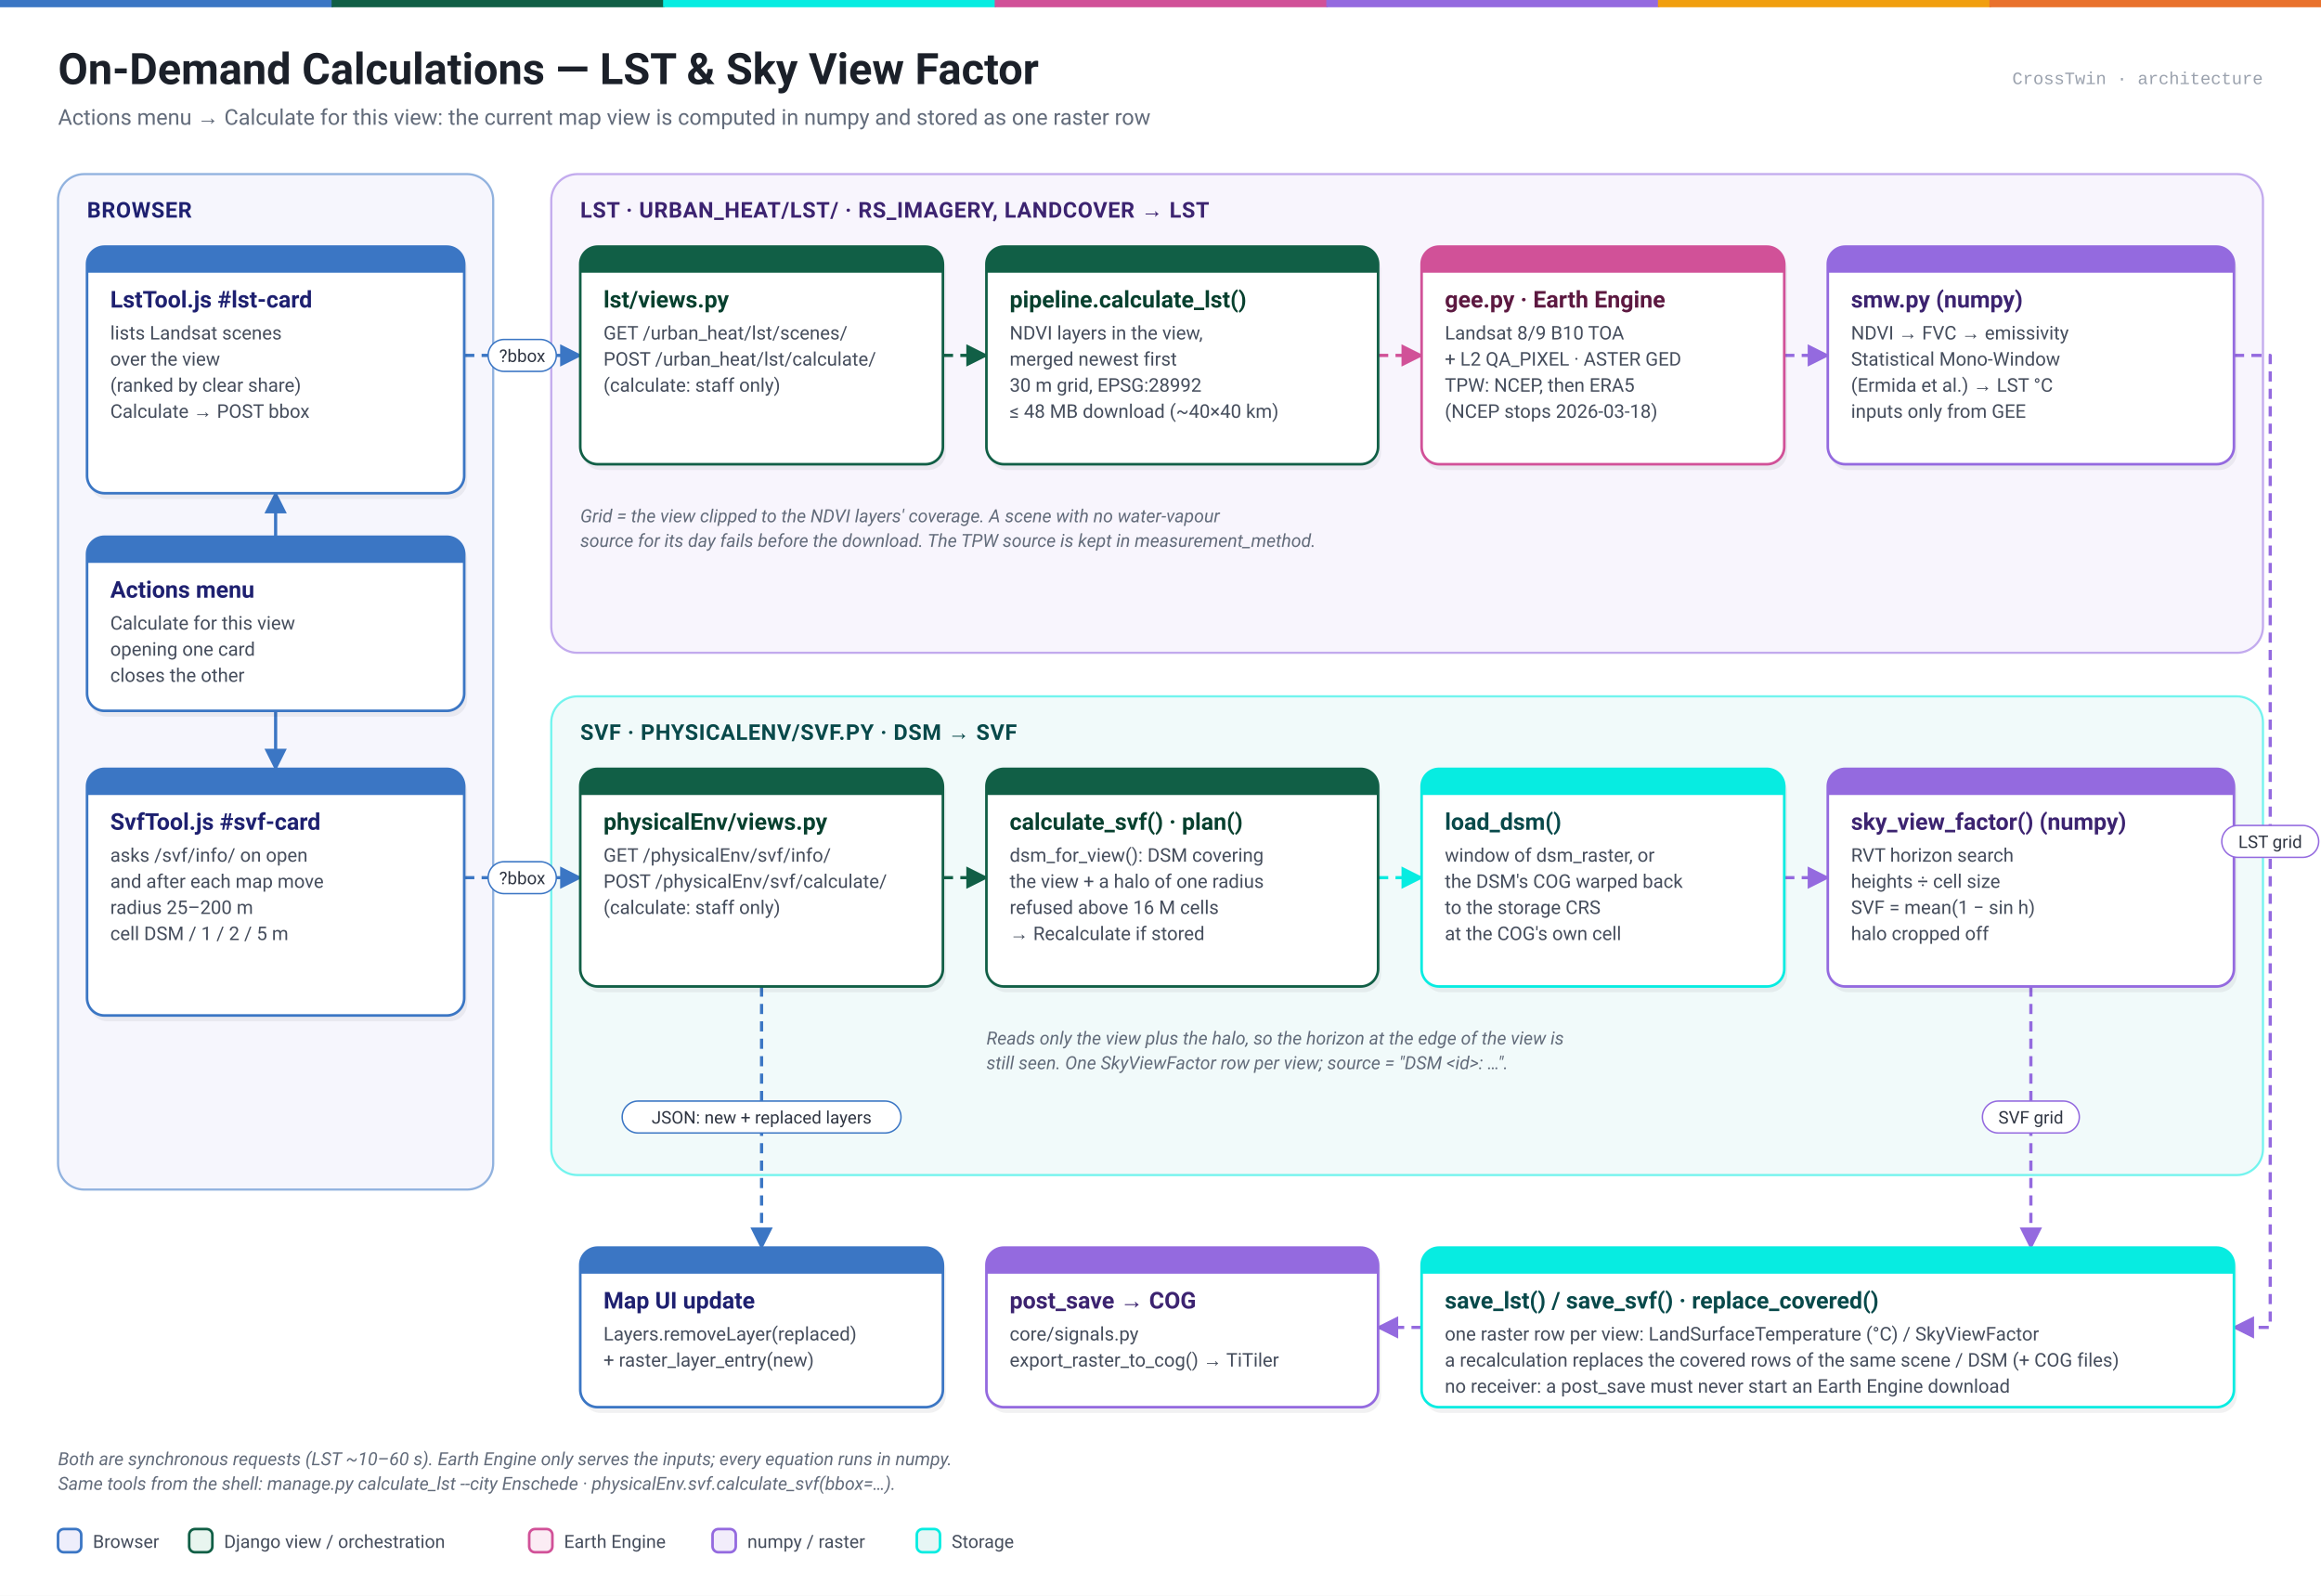
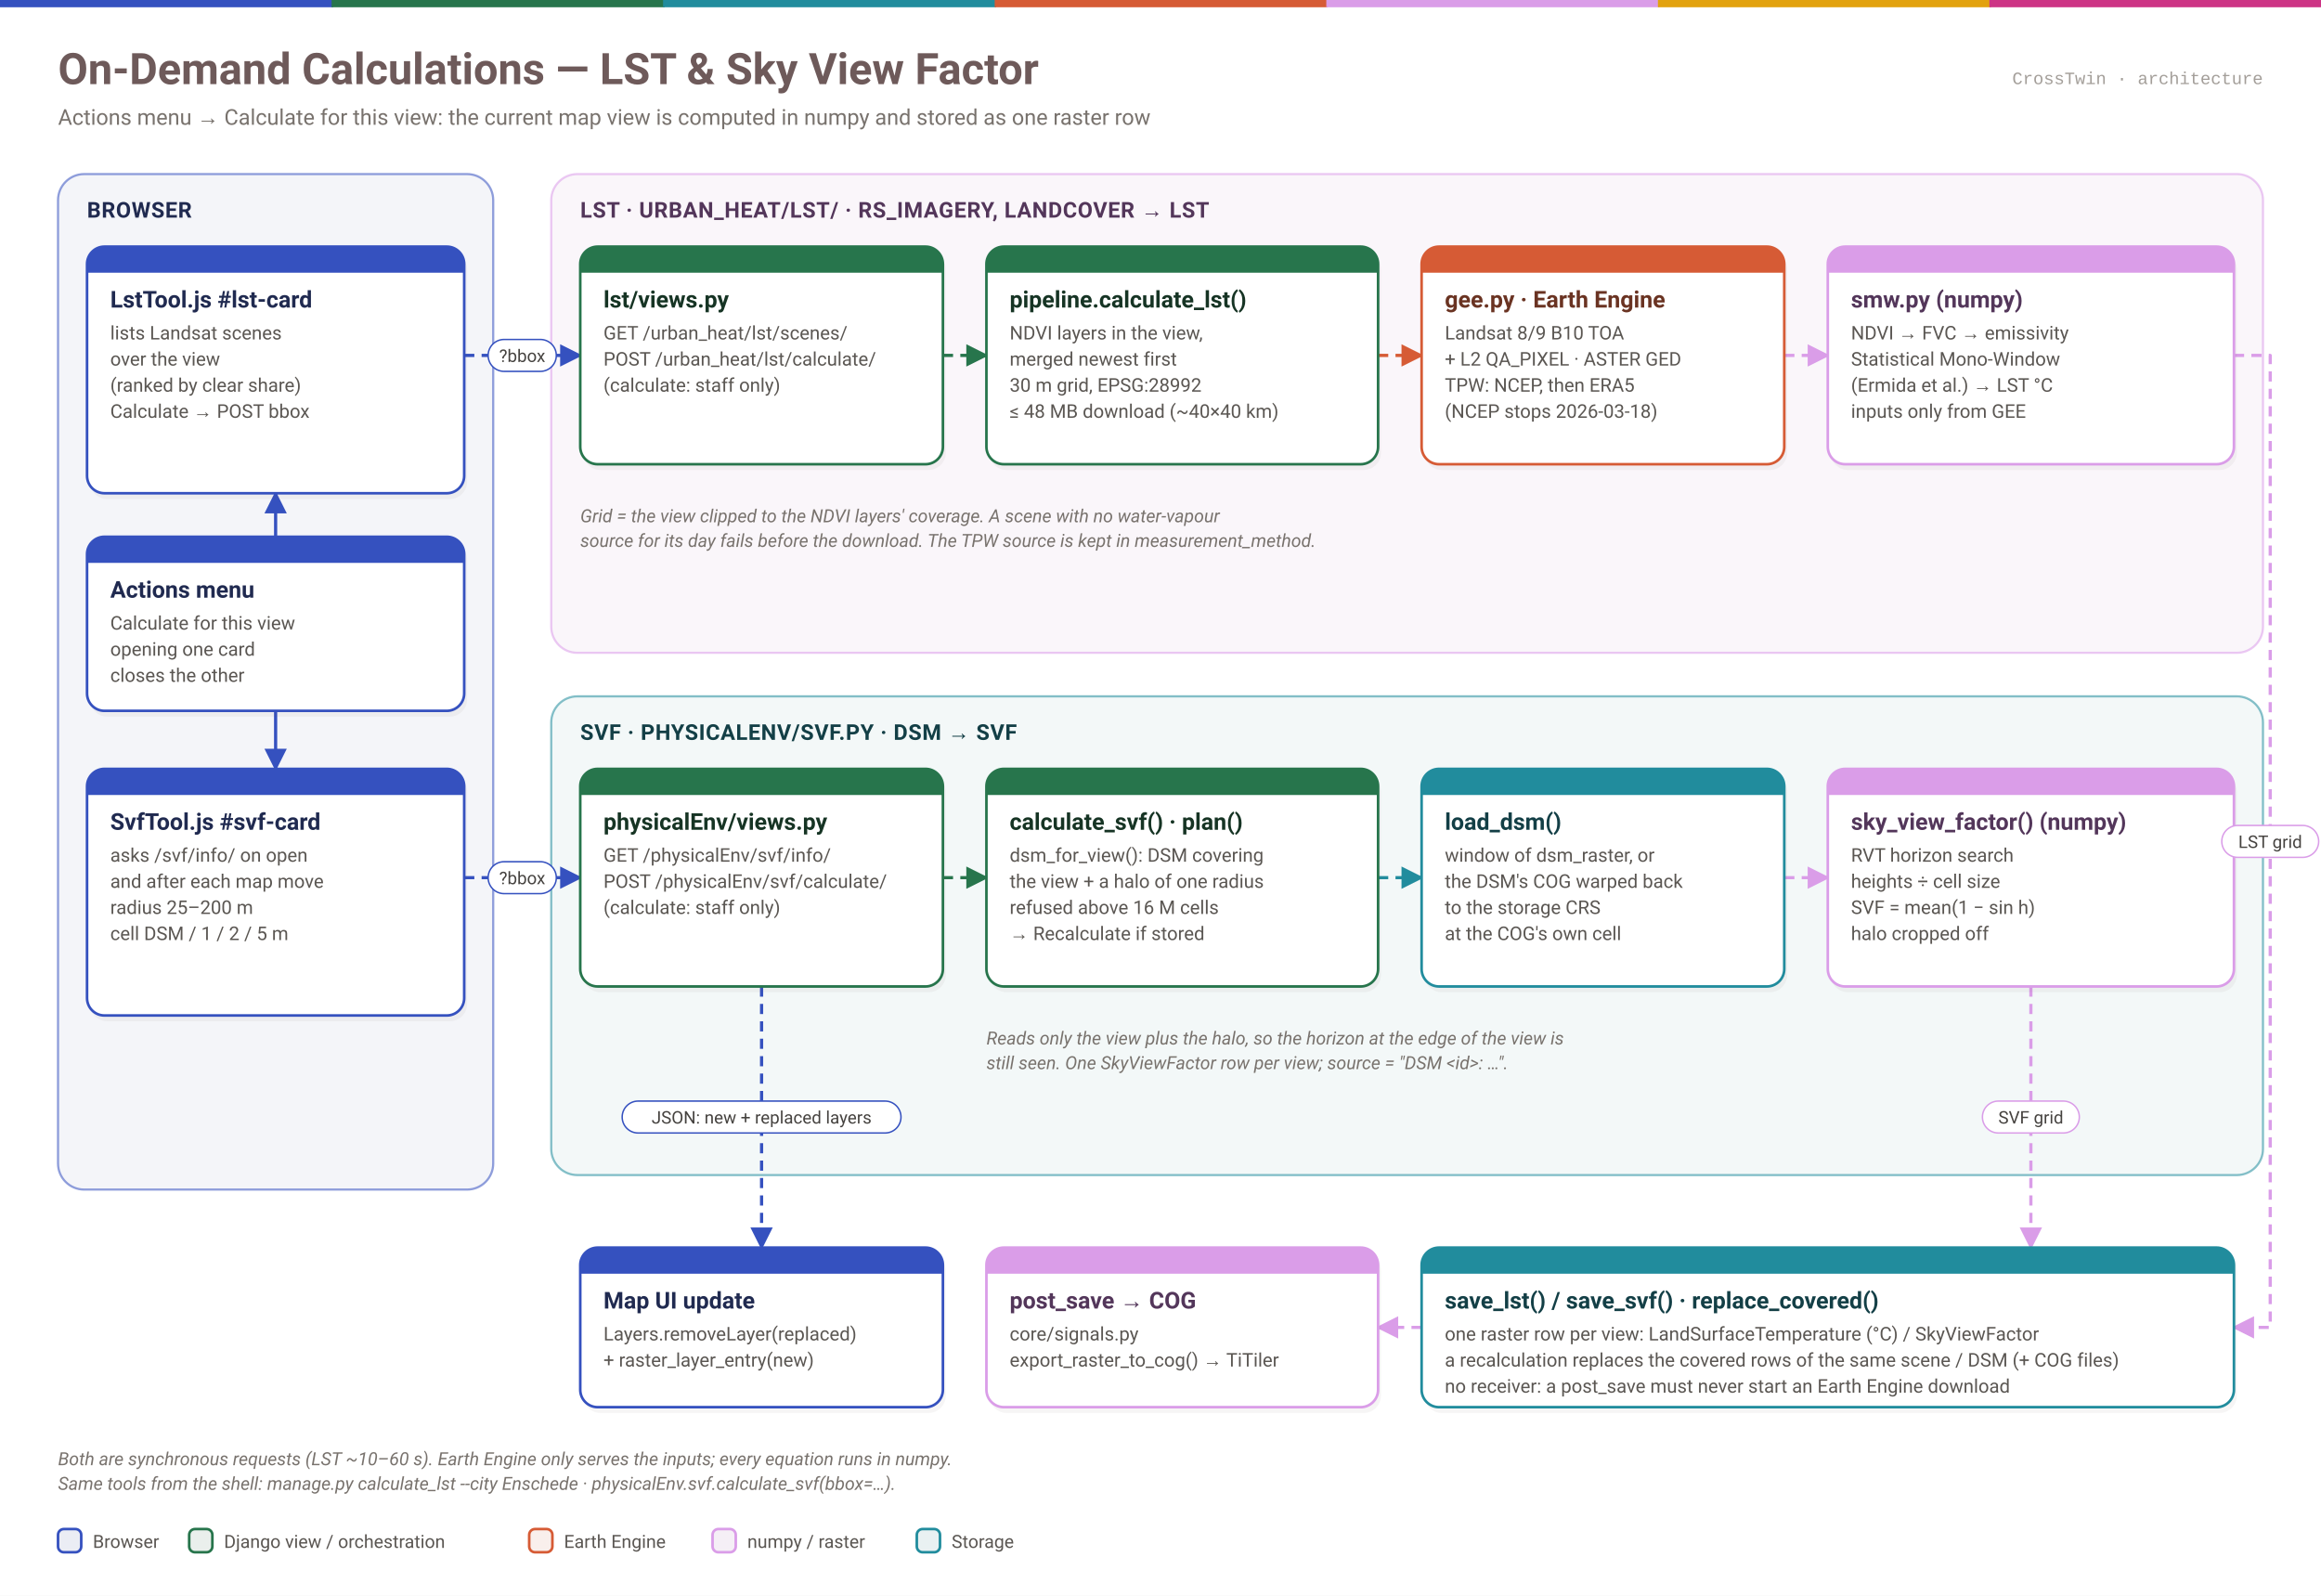
<svg xmlns="http://www.w3.org/2000/svg" viewBox="0 0 1600 1100" width="1600" height="1100" role="img" aria-label="On-Demand Calculations — LST &amp; Sky View Factor">
  <style>
  .t { font-family:'Roboto','Helvetica Neue','Arial',sans-serif; }
  .m { font-family:'JetBrains Mono','Consolas','Courier New',monospace; }
  .flow { stroke-dasharray:7 5; animation:dash 1.2s linear infinite; }
  @keyframes dash { to { stroke-dashoffset:-24; } }
  @media (prefers-reduced-motion: reduce) { .flow { animation:none; } }
</style>
  <defs>
    <marker id="a-client" viewBox="0 0 10 10" refX="9" refY="5" markerWidth="7" markerHeight="7" orient="auto-start-reverse">
-       <path d="M0,0 L10,5 L0,10 z" fill="#3b76c4" />
+       <path d="M0,0 L10,5 L0,10 z" fill="#3551BF" />
    </marker>
    <marker id="as-client" viewBox="0 0 10 10" refX="9" refY="5" markerWidth="7" markerHeight="7" orient="auto-start-reverse">
-       <path d="M0,0 L10,5 L0,10 z" fill="#3b76c4" />
+       <path d="M0,0 L10,5 L0,10 z" fill="#3551BF" />
    </marker>
    <marker id="a-django" viewBox="0 0 10 10" refX="9" refY="5" markerWidth="7" markerHeight="7" orient="auto-start-reverse">
-       <path d="M0,0 L10,5 L0,10 z" fill="#115f46" />
+       <path d="M0,0 L10,5 L0,10 z" fill="#27754C" />
    </marker>
    <marker id="as-django" viewBox="0 0 10 10" refX="9" refY="5" markerWidth="7" markerHeight="7" orient="auto-start-reverse">
-       <path d="M0,0 L10,5 L0,10 z" fill="#115f46" />
+       <path d="M0,0 L10,5 L0,10 z" fill="#27754C" />
    </marker>
    <marker id="a-data" viewBox="0 0 10 10" refX="9" refY="5" markerWidth="7" markerHeight="7" orient="auto-start-reverse">
-       <path d="M0,0 L10,5 L0,10 z" fill="#07ece1" />
+       <path d="M0,0 L10,5 L0,10 z" fill="#218C9D" />
    </marker>
    <marker id="as-data" viewBox="0 0 10 10" refX="9" refY="5" markerWidth="7" markerHeight="7" orient="auto-start-reverse">
-       <path d="M0,0 L10,5 L0,10 z" fill="#07ece1" />
+       <path d="M0,0 L10,5 L0,10 z" fill="#218C9D" />
    </marker>
    <marker id="a-external" viewBox="0 0 10 10" refX="9" refY="5" markerWidth="7" markerHeight="7" orient="auto-start-reverse">
-       <path d="M0,0 L10,5 L0,10 z" fill="#d15198" />
+       <path d="M0,0 L10,5 L0,10 z" fill="#D65B35" />
    </marker>
    <marker id="as-external" viewBox="0 0 10 10" refX="9" refY="5" markerWidth="7" markerHeight="7" orient="auto-start-reverse">
-       <path d="M0,0 L10,5 L0,10 z" fill="#d15198" />
+       <path d="M0,0 L10,5 L0,10 z" fill="#D65B35" />
    </marker>
    <marker id="a-raster" viewBox="0 0 10 10" refX="9" refY="5" markerWidth="7" markerHeight="7" orient="auto-start-reverse">
-       <path d="M0,0 L10,5 L0,10 z" fill="#946adf" />
+       <path d="M0,0 L10,5 L0,10 z" fill="#DA9DE8" />
    </marker>
    <marker id="as-raster" viewBox="0 0 10 10" refX="9" refY="5" markerWidth="7" markerHeight="7" orient="auto-start-reverse">
-       <path d="M0,0 L10,5 L0,10 z" fill="#946adf" />
+       <path d="M0,0 L10,5 L0,10 z" fill="#DA9DE8" />
    </marker>
    <marker id="a-cache" viewBox="0 0 10 10" refX="9" refY="5" markerWidth="7" markerHeight="7" orient="auto-start-reverse">
-       <path d="M0,0 L10,5 L0,10 z" fill="#f19f0f" />
+       <path d="M0,0 L10,5 L0,10 z" fill="#E2A20E" />
    </marker>
    <marker id="as-cache" viewBox="0 0 10 10" refX="9" refY="5" markerWidth="7" markerHeight="7" orient="auto-start-reverse">
-       <path d="M0,0 L10,5 L0,10 z" fill="#f19f0f" />
+       <path d="M0,0 L10,5 L0,10 z" fill="#E2A20E" />
    </marker>
    <marker id="a-signal" viewBox="0 0 10 10" refX="9" refY="5" markerWidth="7" markerHeight="7" orient="auto-start-reverse">
-       <path d="M0,0 L10,5 L0,10 z" fill="#e9722d" />
+       <path d="M0,0 L10,5 L0,10 z" fill="#CD3485" />
    </marker>
    <marker id="as-signal" viewBox="0 0 10 10" refX="9" refY="5" markerWidth="7" markerHeight="7" orient="auto-start-reverse">
-       <path d="M0,0 L10,5 L0,10 z" fill="#e9722d" />
+       <path d="M0,0 L10,5 L0,10 z" fill="#CD3485" />
    </marker>
    <marker id="a-neutral" viewBox="0 0 10 10" refX="9" refY="5" markerWidth="7" markerHeight="7" orient="auto-start-reverse">
-       <path d="M0,0 L10,5 L0,10 z" fill="#3f4756" />
+       <path d="M0,0 L10,5 L0,10 z" fill="#1E1D2C" />
    </marker>
    <marker id="as-neutral" viewBox="0 0 10 10" refX="9" refY="5" markerWidth="7" markerHeight="7" orient="auto-start-reverse">
-       <path d="M0,0 L10,5 L0,10 z" fill="#3f4756" />
+       <path d="M0,0 L10,5 L0,10 z" fill="#1E1D2C" />
    </marker>
  </defs>
  <rect width="1600" height="1100" fill="#ffffff" />
-   <rect x="0.0" width="229.6" height="5" fill="#3b76c4" />
-   <rect x="228.6" width="229.6" height="5" fill="#115f46" />
-   <rect x="457.1" width="229.6" height="5" fill="#07ece1" />
-   <rect x="685.7" width="229.6" height="5" fill="#d15198" />
-   <rect x="914.3" width="229.6" height="5" fill="#946adf" />
-   <rect x="1142.9" width="229.6" height="5" fill="#f19f0f" />
-   <rect x="1371.4" width="229.6" height="5" fill="#e9722d" />
-   <text class="t" x="40" y="58" font-size="30" font-weight="600" fill="#1b2029">On-Demand Calculations — LST &amp; Sky View Factor</text>
-   <text class="t" x="40" y="86" font-size="15" fill="#626b7a">Actions menu → Calculate for this view: the current map view is computed in numpy and stored as one raster row</text>
-   <text class="m" x="1560" y="58" font-size="12" fill="#9aa1ad" text-anchor="end">CrossTwin · architecture</text>
-   <rect x="40" y="120" width="300" height="700" rx="18" fill="#eeeefb" fill-opacity="0.55" stroke="#3b76c4" stroke-opacity="0.55" stroke-width="1.5" />
-   <text class="t" x="60" y="150" font-size="15" font-weight="700" fill="#1e2070" letter-spacing="0.4">BROWSER</text>
-   <rect x="380" y="120" width="1180" height="330" rx="18" fill="#f2edfb" fill-opacity="0.55" stroke="#946adf" stroke-opacity="0.55" stroke-width="1.5" />
-   <text class="t" x="400" y="150" font-size="15" font-weight="700" fill="#3c2370" letter-spacing="0.4">LST  ·  URBAN_HEAT/LST/  ·  RS_IMAGERY, LANDCOVER → LST</text>
-   <rect x="380" y="480" width="1180" height="330" rx="18" fill="#e6f6f5" fill-opacity="0.55" stroke="#07ece1" stroke-opacity="0.55" stroke-width="1.5" />
-   <text class="t" x="400" y="510" font-size="15" font-weight="700" fill="#08494a" letter-spacing="0.4">SVF  ·  PHYSICALENV/SVF.PY  ·  DSM → SVF</text>
-   <path d="M525,680 L525,860" fill="none" stroke="#3b76c4" stroke-width="2.2" stroke-linejoin="round" class="flow" marker-end="url(#a-client)" />
-   <path d="M980,915 L950,915" fill="none" stroke="#946adf" stroke-width="2.2" stroke-linejoin="round" class="flow" marker-end="url(#a-raster)" />
-   <path d="M1400,680 L1400,860" fill="none" stroke="#946adf" stroke-width="2.2" stroke-linejoin="round" class="flow" marker-end="url(#a-raster)" />
-   <path d="M1540,245 L1565,245 L1565,915 L1540,915" fill="none" stroke="#946adf" stroke-width="2.2" stroke-linejoin="round" class="flow" marker-end="url(#a-raster)" />
-   <path d="M1230,605 L1260,605" fill="none" stroke="#946adf" stroke-width="2.2" stroke-linejoin="round" class="flow" marker-end="url(#a-raster)" />
-   <path d="M950,605 L980,605" fill="none" stroke="#07ece1" stroke-width="2.2" stroke-linejoin="round" class="flow" marker-end="url(#a-data)" />
-   <path d="M650,605 L680,605" fill="none" stroke="#115f46" stroke-width="2.2" stroke-linejoin="round" class="flow" marker-end="url(#a-django)" />
-   <path d="M1230,245 L1260,245" fill="none" stroke="#946adf" stroke-width="2.2" stroke-linejoin="round" class="flow" marker-end="url(#a-raster)" />
-   <path d="M950,245 L980,245" fill="none" stroke="#d15198" stroke-width="2.2" stroke-linejoin="round" class="flow" marker-end="url(#a-external)" />
-   <path d="M650,245 L680,245" fill="none" stroke="#115f46" stroke-width="2.2" stroke-linejoin="round" class="flow" marker-end="url(#a-django)" />
-   <path d="M320,605 L400,605" fill="none" stroke="#3b76c4" stroke-width="2.2" stroke-linejoin="round" class="flow" marker-end="url(#a-client)" />
-   <path d="M320,245 L400,245" fill="none" stroke="#3b76c4" stroke-width="2.2" stroke-linejoin="round" class="flow" marker-end="url(#a-client)" />
-   <path d="M190,490 L190,530" fill="none" stroke="#3b76c4" stroke-width="2.2" stroke-linejoin="round" marker-end="url(#a-client)" />
-   <path d="M190,370 L190,340" fill="none" stroke="#3b76c4" stroke-width="2.2" stroke-linejoin="round" marker-end="url(#a-client)" />
-   <rect x="62" y="174" width="260" height="170" rx="12" fill="#1b2029" fill-opacity="0.06" />
-   <rect x="60" y="170" width="260" height="170" rx="12" fill="#fff" stroke="#3b76c4" stroke-width="1.8" />
-   <path d="M72,170 h236 a12,12 0 0 1 12,12 v6 h-260 v-6 a12,12 0 0 1 12,-12 z" fill="#3b76c4" />
-   <text class="t" x="76" y="212" font-size="16" font-weight="700" fill="#1e2070">LstTool.js  #lst-card</text>
-   <text class="t" x="76" y="234" font-size="13" fill="#454d5c">lists Landsat scenes</text>
-   <text class="t" x="76" y="252" font-size="13" fill="#454d5c">over the view</text>
-   <text class="t" x="76" y="270" font-size="13" fill="#454d5c">(ranked by clear share)</text>
-   <text class="t" x="76" y="288" font-size="13" fill="#454d5c">Calculate → POST bbox</text>
-   <rect x="62" y="374" width="260" height="120" rx="12" fill="#1b2029" fill-opacity="0.06" />
-   <rect x="60" y="370" width="260" height="120" rx="12" fill="#fff" stroke="#3b76c4" stroke-width="1.8" />
-   <path d="M72,370 h236 a12,12 0 0 1 12,12 v6 h-260 v-6 a12,12 0 0 1 12,-12 z" fill="#3b76c4" />
-   <text class="t" x="76" y="412" font-size="16" font-weight="700" fill="#1e2070">Actions menu</text>
-   <text class="t" x="76" y="434" font-size="13" fill="#454d5c">Calculate for this view</text>
-   <text class="t" x="76" y="452" font-size="13" fill="#454d5c">opening one card</text>
-   <text class="t" x="76" y="470" font-size="13" fill="#454d5c">closes the other</text>
-   <rect x="62" y="534" width="260" height="170" rx="12" fill="#1b2029" fill-opacity="0.06" />
-   <rect x="60" y="530" width="260" height="170" rx="12" fill="#fff" stroke="#3b76c4" stroke-width="1.8" />
-   <path d="M72,530 h236 a12,12 0 0 1 12,12 v6 h-260 v-6 a12,12 0 0 1 12,-12 z" fill="#3b76c4" />
-   <text class="t" x="76" y="572" font-size="16" font-weight="700" fill="#1e2070">SvfTool.js  #svf-card</text>
-   <text class="t" x="76" y="594" font-size="13" fill="#454d5c">asks /svf/info/ on open</text>
-   <text class="t" x="76" y="612" font-size="13" fill="#454d5c">and after each map move</text>
-   <text class="t" x="76" y="630" font-size="13" fill="#454d5c">radius 25–200 m</text>
-   <text class="t" x="76" y="648" font-size="13" fill="#454d5c">cell DSM / 1 / 2 / 5 m</text>
-   <rect x="402" y="174" width="250" height="150" rx="12" fill="#1b2029" fill-opacity="0.06" />
-   <rect x="400" y="170" width="250" height="150" rx="12" fill="#fff" stroke="#115f46" stroke-width="1.8" />
-   <path d="M412,170 h226 a12,12 0 0 1 12,12 v6 h-250 v-6 a12,12 0 0 1 12,-12 z" fill="#115f46" />
-   <text class="t" x="416" y="212" font-size="16" font-weight="700" fill="#07402e">lst/views.py</text>
-   <text class="t" x="416" y="234" font-size="13" fill="#454d5c">GET  /urban_heat/lst/scenes/</text>
-   <text class="t" x="416" y="252" font-size="13" fill="#454d5c">POST /urban_heat/lst/calculate/</text>
-   <text class="t" x="416" y="270" font-size="13" fill="#454d5c">(calculate: staff only)</text>
-   <rect x="682" y="174" width="270" height="150" rx="12" fill="#1b2029" fill-opacity="0.06" />
-   <rect x="680" y="170" width="270" height="150" rx="12" fill="#fff" stroke="#115f46" stroke-width="1.8" />
-   <path d="M692,170 h246 a12,12 0 0 1 12,12 v6 h-270 v-6 a12,12 0 0 1 12,-12 z" fill="#115f46" />
-   <text class="t" x="696" y="212" font-size="16" font-weight="700" fill="#07402e">pipeline.calculate_lst()</text>
-   <text class="t" x="696" y="234" font-size="13" fill="#454d5c">NDVI layers in the view,</text>
-   <text class="t" x="696" y="252" font-size="13" fill="#454d5c">merged newest first</text>
-   <text class="t" x="696" y="270" font-size="13" fill="#454d5c">30 m grid, EPSG:28992</text>
-   <text class="t" x="696" y="288" font-size="13" fill="#454d5c">≤ 48 MB download (~40×40 km)</text>
-   <rect x="982" y="174" width="250" height="150" rx="12" fill="#1b2029" fill-opacity="0.06" />
-   <rect x="980" y="170" width="250" height="150" rx="12" fill="#fff" stroke="#d15198" stroke-width="1.8" />
-   <path d="M992,170 h226 a12,12 0 0 1 12,12 v6 h-250 v-6 a12,12 0 0 1 12,-12 z" fill="#d15198" />
-   <text class="t" x="996" y="212" font-size="16" font-weight="700" fill="#5c1840">gee.py · Earth Engine</text>
-   <text class="t" x="996" y="234" font-size="13" fill="#454d5c">Landsat 8/9 B10 TOA</text>
-   <text class="t" x="996" y="252" font-size="13" fill="#454d5c">+ L2 QA_PIXEL · ASTER GED</text>
-   <text class="t" x="996" y="270" font-size="13" fill="#454d5c">TPW: NCEP, then ERA5</text>
-   <text class="t" x="996" y="288" font-size="13" fill="#454d5c">(NCEP stops 2026-03-18)</text>
-   <rect x="1262" y="174" width="280" height="150" rx="12" fill="#1b2029" fill-opacity="0.06" />
-   <rect x="1260" y="170" width="280" height="150" rx="12" fill="#fff" stroke="#946adf" stroke-width="1.8" />
-   <path d="M1272,170 h256 a12,12 0 0 1 12,12 v6 h-280 v-6 a12,12 0 0 1 12,-12 z" fill="#946adf" />
-   <text class="t" x="1276" y="212" font-size="16" font-weight="700" fill="#3c2370">smw.py  (numpy)</text>
-   <text class="t" x="1276" y="234" font-size="13" fill="#454d5c">NDVI → FVC → emissivity</text>
-   <text class="t" x="1276" y="252" font-size="13" fill="#454d5c">Statistical Mono-Window</text>
-   <text class="t" x="1276" y="270" font-size="13" fill="#454d5c">(Ermida et al.) → LST °C</text>
-   <text class="t" x="1276" y="288" font-size="13" fill="#454d5c">inputs only from GEE</text>
-   <rect x="402" y="534" width="250" height="150" rx="12" fill="#1b2029" fill-opacity="0.06" />
-   <rect x="400" y="530" width="250" height="150" rx="12" fill="#fff" stroke="#115f46" stroke-width="1.8" />
-   <path d="M412,530 h226 a12,12 0 0 1 12,12 v6 h-250 v-6 a12,12 0 0 1 12,-12 z" fill="#115f46" />
-   <text class="t" x="416" y="572" font-size="16" font-weight="700" fill="#07402e">physicalEnv/views.py</text>
-   <text class="t" x="416" y="594" font-size="13" fill="#454d5c">GET  /physicalEnv/svf/info/</text>
-   <text class="t" x="416" y="612" font-size="13" fill="#454d5c">POST /physicalEnv/svf/calculate/</text>
-   <text class="t" x="416" y="630" font-size="13" fill="#454d5c">(calculate: staff only)</text>
-   <rect x="682" y="534" width="270" height="150" rx="12" fill="#1b2029" fill-opacity="0.06" />
-   <rect x="680" y="530" width="270" height="150" rx="12" fill="#fff" stroke="#115f46" stroke-width="1.8" />
-   <path d="M692,530 h246 a12,12 0 0 1 12,12 v6 h-270 v-6 a12,12 0 0 1 12,-12 z" fill="#115f46" />
-   <text class="t" x="696" y="572" font-size="16" font-weight="700" fill="#07402e">calculate_svf() · plan()</text>
-   <text class="t" x="696" y="594" font-size="13" fill="#454d5c">dsm_for_view(): DSM covering</text>
-   <text class="t" x="696" y="612" font-size="13" fill="#454d5c">the view + a halo of one radius</text>
-   <text class="t" x="696" y="630" font-size="13" fill="#454d5c">refused above 16 M cells</text>
-   <text class="t" x="696" y="648" font-size="13" fill="#454d5c">→ Recalculate if stored</text>
-   <rect x="982" y="534" width="250" height="150" rx="12" fill="#1b2029" fill-opacity="0.06" />
-   <rect x="980" y="530" width="250" height="150" rx="12" fill="#fff" stroke="#07ece1" stroke-width="1.8" />
-   <path d="M992,530 h226 a12,12 0 0 1 12,12 v6 h-250 v-6 a12,12 0 0 1 12,-12 z" fill="#07ece1" />
-   <text class="t" x="996" y="572" font-size="16" font-weight="700" fill="#08494a">load_dsm()</text>
-   <text class="t" x="996" y="594" font-size="13" fill="#454d5c">window of dsm_raster, or</text>
-   <text class="t" x="996" y="612" font-size="13" fill="#454d5c">the DSM's COG warped back</text>
-   <text class="t" x="996" y="630" font-size="13" fill="#454d5c">to the storage CRS</text>
-   <text class="t" x="996" y="648" font-size="13" fill="#454d5c">at the COG's own cell</text>
-   <rect x="1262" y="534" width="280" height="150" rx="12" fill="#1b2029" fill-opacity="0.06" />
-   <rect x="1260" y="530" width="280" height="150" rx="12" fill="#fff" stroke="#946adf" stroke-width="1.8" />
-   <path d="M1272,530 h256 a12,12 0 0 1 12,12 v6 h-280 v-6 a12,12 0 0 1 12,-12 z" fill="#946adf" />
-   <text class="t" x="1276" y="572" font-size="16" font-weight="700" fill="#3c2370">sky_view_factor()  (numpy)</text>
-   <text class="t" x="1276" y="594" font-size="13" fill="#454d5c">RVT horizon search</text>
-   <text class="t" x="1276" y="612" font-size="13" fill="#454d5c">heights ÷ cell size</text>
-   <text class="t" x="1276" y="630" font-size="13" fill="#454d5c">SVF = mean(1 − sin h)</text>
-   <text class="t" x="1276" y="648" font-size="13" fill="#454d5c">halo cropped off</text>
-   <rect x="402" y="864" width="250" height="110" rx="12" fill="#1b2029" fill-opacity="0.06" />
-   <rect x="400" y="860" width="250" height="110" rx="12" fill="#fff" stroke="#3b76c4" stroke-width="1.8" />
-   <path d="M412,860 h226 a12,12 0 0 1 12,12 v6 h-250 v-6 a12,12 0 0 1 12,-12 z" fill="#3b76c4" />
-   <text class="t" x="416" y="902" font-size="16" font-weight="700" fill="#1e2070">Map UI update</text>
-   <text class="t" x="416" y="924" font-size="13" fill="#454d5c">Layers.removeLayer(replaced)</text>
-   <text class="t" x="416" y="942" font-size="13" fill="#454d5c">+ raster_layer_entry(new)</text>
-   <rect x="682" y="864" width="270" height="110" rx="12" fill="#1b2029" fill-opacity="0.06" />
-   <rect x="680" y="860" width="270" height="110" rx="12" fill="#fff" stroke="#946adf" stroke-width="1.8" />
-   <path d="M692,860 h246 a12,12 0 0 1 12,12 v6 h-270 v-6 a12,12 0 0 1 12,-12 z" fill="#946adf" />
-   <text class="t" x="696" y="902" font-size="16" font-weight="700" fill="#3c2370">post_save → COG</text>
-   <text class="t" x="696" y="924" font-size="13" fill="#454d5c">core/signals.py</text>
-   <text class="t" x="696" y="942" font-size="13" fill="#454d5c">export_raster_to_cog() → TiTiler</text>
-   <rect x="982" y="864" width="560" height="110" rx="12" fill="#1b2029" fill-opacity="0.06" />
-   <rect x="980" y="860" width="560" height="110" rx="12" fill="#fff" stroke="#07ece1" stroke-width="1.8" />
-   <path d="M992,860 h536 a12,12 0 0 1 12,12 v6 h-560 v-6 a12,12 0 0 1 12,-12 z" fill="#07ece1" />
-   <text class="t" x="996" y="902" font-size="16" font-weight="700" fill="#08494a">save_lst() / save_svf()  ·  replace_covered()</text>
-   <text class="t" x="996" y="924" font-size="13" fill="#454d5c">one raster row per view: LandSurfaceTemperature (°C) / SkyViewFactor</text>
-   <text class="t" x="996" y="942" font-size="13" fill="#454d5c">a recalculation replaces the covered rows of the same scene / DSM (+ COG files)</text>
-   <text class="t" x="996" y="960" font-size="13" fill="#454d5c">no receiver: a post_save must never start an Earth Engine download</text>
-   <text class="t" x="400" y="360" font-size="12.5" fill="#626b7a" font-style="italic">Grid = the view clipped to the NDVI layers' coverage. A scene with no water-vapour</text>
-   <text class="t" x="400" y="377" font-size="12.5" fill="#626b7a" font-style="italic">source for its day fails before the download. The TPW source is kept in measurement_method.</text>
-   <text class="t" x="680" y="720" font-size="12.5" fill="#626b7a" font-style="italic">Reads only the view plus the halo, so the horizon at the edge of the view is</text>
-   <text class="t" x="680" y="737" font-size="12.5" fill="#626b7a" font-style="italic">still seen. One SkyViewFactor row per view; source = "DSM &lt;id&gt;: …".</text>
-   <rect x="336.5" y="234.0" width="47.0" height="22" rx="11" fill="#fff" stroke="#3b76c4" stroke-width="1" />
-   <text class="t" x="360.0" y="249.5" font-size="12" fill="#2f3542" text-anchor="middle">?bbox</text>
-   <rect x="336.5" y="594.0" width="47.0" height="22" rx="11" fill="#fff" stroke="#3b76c4" stroke-width="1" />
-   <text class="t" x="360.0" y="609.5" font-size="12" fill="#2f3542" text-anchor="middle">?bbox</text>
-   <rect x="1531.6" y="569.0" width="66.8" height="22" rx="11" fill="#fff" stroke="#946adf" stroke-width="1" />
-   <text class="t" x="1565.0" y="584.5" font-size="12" fill="#2f3542" text-anchor="middle">LST grid</text>
-   <rect x="1366.6" y="759.0" width="66.8" height="22" rx="11" fill="#fff" stroke="#946adf" stroke-width="1" />
-   <text class="t" x="1400.0" y="774.5" font-size="12" fill="#2f3542" text-anchor="middle">SVF grid</text>
-   <rect x="428.9" y="759.0" width="192.2" height="22" rx="11" fill="#fff" stroke="#3b76c4" stroke-width="1" />
-   <text class="t" x="525.0" y="774.5" font-size="12" fill="#2f3542" text-anchor="middle">JSON: new + replaced layers</text>
-   <text class="t" x="40" y="1010" font-size="12.5" fill="#626b7a" font-style="italic">Both are synchronous requests (LST ~10–60 s). Earth Engine only serves the inputs; every equation runs in numpy.</text>
-   <text class="t" x="40" y="1027" font-size="12.5" fill="#626b7a" font-style="italic">Same tools from the shell: manage.py calculate_lst --city Enschede  ·  physicalEnv.svf.calculate_svf(bbox=…).</text>
-   <rect x="40" y="1054" width="16" height="16" rx="4" fill="#eeeefb" stroke="#3b76c4" stroke-width="1.8" />
-   <text class="t" x="64" y="1067" font-size="12.5" fill="#454d5c">Browser</text>
-   <rect x="130.4" y="1054" width="16" height="16" rx="4" fill="#e8f5ef" stroke="#115f46" stroke-width="1.8" />
-   <text class="t" x="154.4" y="1067" font-size="12.5" fill="#454d5c">Django view / orchestration</text>
-   <rect x="364.8" y="1054" width="16" height="16" rx="4" fill="#fbecf4" stroke="#d15198" stroke-width="1.8" />
-   <text class="t" x="388.8" y="1067" font-size="12.5" fill="#454d5c">Earth Engine</text>
-   <rect x="491.2" y="1054" width="16" height="16" rx="4" fill="#f2edfb" stroke="#946adf" stroke-width="1.8" />
-   <text class="t" x="515.2" y="1067" font-size="12.5" fill="#454d5c">numpy / raster</text>
-   <rect x="632.0" y="1054" width="16" height="16" rx="4" fill="#e6f6f5" stroke="#07ece1" stroke-width="1.8" />
-   <text class="t" x="656.0" y="1067" font-size="12.5" fill="#454d5c">Storage</text>
+   <rect x="0.0" width="229.6" height="5" fill="#3551BF" />
+   <rect x="228.6" width="229.6" height="5" fill="#27754C" />
+   <rect x="457.1" width="229.6" height="5" fill="#218C9D" />
+   <rect x="685.7" width="229.6" height="5" fill="#D65B35" />
+   <rect x="914.3" width="229.6" height="5" fill="#DA9DE8" />
+   <rect x="1142.9" width="229.6" height="5" fill="#E2A20E" />
+   <rect x="1371.4" width="229.6" height="5" fill="#CD3485" />
+   <text class="t" x="40" y="58" font-size="30" font-weight="600" fill="#6E5A5A">On-Demand Calculations — LST &amp; Sky View Factor</text>
+   <text class="t" x="40" y="86" font-size="15" fill="#78726D">Actions menu → Calculate for this view: the current map view is computed in numpy and stored as one raster row</text>
+   <text class="m" x="1560" y="58" font-size="12" fill="#A39E99" text-anchor="end">CrossTwin · architecture</text>
+   <rect x="40" y="120" width="300" height="700" rx="18" fill="#EBEDF4" fill-opacity="0.55" stroke="#3551BF" stroke-opacity="0.55" stroke-width="1.5" />
+   <text class="t" x="60" y="150" font-size="15" font-weight="700" fill="#202A50" letter-spacing="0.4">BROWSER</text>
+   <rect x="380" y="120" width="1180" height="330" rx="18" fill="#F5EFF6" fill-opacity="0.55" stroke="#DA9DE8" stroke-opacity="0.55" stroke-width="1.5" />
+   <text class="t" x="400" y="150" font-size="15" font-weight="700" fill="#53365A" letter-spacing="0.4">LST  ·  URBAN_HEAT/LST/  ·  RS_IMAGERY, LANDCOVER → LST</text>
+   <rect x="380" y="480" width="1180" height="330" rx="18" fill="#E9F1F2" fill-opacity="0.55" stroke="#218C9D" stroke-opacity="0.55" stroke-width="1.5" />
+   <text class="t" x="400" y="510" font-size="15" font-weight="700" fill="#133F46" letter-spacing="0.4">SVF  ·  PHYSICALENV/SVF.PY  ·  DSM → SVF</text>
+   <path d="M525,680 L525,860" fill="none" stroke="#3551BF" stroke-width="2.2" stroke-linejoin="round" class="flow" marker-end="url(#a-client)" />
+   <path d="M980,915 L950,915" fill="none" stroke="#DA9DE8" stroke-width="2.2" stroke-linejoin="round" class="flow" marker-end="url(#a-raster)" />
+   <path d="M1400,680 L1400,860" fill="none" stroke="#DA9DE8" stroke-width="2.2" stroke-linejoin="round" class="flow" marker-end="url(#a-raster)" />
+   <path d="M1540,245 L1565,245 L1565,915 L1540,915" fill="none" stroke="#DA9DE8" stroke-width="2.2" stroke-linejoin="round" class="flow" marker-end="url(#a-raster)" />
+   <path d="M1230,605 L1260,605" fill="none" stroke="#DA9DE8" stroke-width="2.2" stroke-linejoin="round" class="flow" marker-end="url(#a-raster)" />
+   <path d="M950,605 L980,605" fill="none" stroke="#218C9D" stroke-width="2.2" stroke-linejoin="round" class="flow" marker-end="url(#a-data)" />
+   <path d="M650,605 L680,605" fill="none" stroke="#27754C" stroke-width="2.2" stroke-linejoin="round" class="flow" marker-end="url(#a-django)" />
+   <path d="M1230,245 L1260,245" fill="none" stroke="#DA9DE8" stroke-width="2.2" stroke-linejoin="round" class="flow" marker-end="url(#a-raster)" />
+   <path d="M950,245 L980,245" fill="none" stroke="#D65B35" stroke-width="2.2" stroke-linejoin="round" class="flow" marker-end="url(#a-external)" />
+   <path d="M650,245 L680,245" fill="none" stroke="#27754C" stroke-width="2.2" stroke-linejoin="round" class="flow" marker-end="url(#a-django)" />
+   <path d="M320,605 L400,605" fill="none" stroke="#3551BF" stroke-width="2.2" stroke-linejoin="round" class="flow" marker-end="url(#a-client)" />
+   <path d="M320,245 L400,245" fill="none" stroke="#3551BF" stroke-width="2.2" stroke-linejoin="round" class="flow" marker-end="url(#a-client)" />
+   <path d="M190,490 L190,530" fill="none" stroke="#3551BF" stroke-width="2.2" stroke-linejoin="round" marker-end="url(#a-client)" />
+   <path d="M190,370 L190,340" fill="none" stroke="#3551BF" stroke-width="2.2" stroke-linejoin="round" marker-end="url(#a-client)" />
+   <rect x="62" y="174" width="260" height="170" rx="12" fill="#6E5A5A" fill-opacity="0.06" />
+   <rect x="60" y="170" width="260" height="170" rx="12" fill="#fff" stroke="#3551BF" stroke-width="1.8" />
+   <path d="M72,170 h236 a12,12 0 0 1 12,12 v6 h-260 v-6 a12,12 0 0 1 12,-12 z" fill="#3551BF" />
+   <text class="t" x="76" y="212" font-size="16" font-weight="700" fill="#202A50">LstTool.js  #lst-card</text>
+   <text class="t" x="76" y="234" font-size="13" fill="#5A5652">lists Landsat scenes</text>
+   <text class="t" x="76" y="252" font-size="13" fill="#5A5652">over the view</text>
+   <text class="t" x="76" y="270" font-size="13" fill="#5A5652">(ranked by clear share)</text>
+   <text class="t" x="76" y="288" font-size="13" fill="#5A5652">Calculate → POST bbox</text>
+   <rect x="62" y="374" width="260" height="120" rx="12" fill="#6E5A5A" fill-opacity="0.06" />
+   <rect x="60" y="370" width="260" height="120" rx="12" fill="#fff" stroke="#3551BF" stroke-width="1.8" />
+   <path d="M72,370 h236 a12,12 0 0 1 12,12 v6 h-260 v-6 a12,12 0 0 1 12,-12 z" fill="#3551BF" />
+   <text class="t" x="76" y="412" font-size="16" font-weight="700" fill="#202A50">Actions menu</text>
+   <text class="t" x="76" y="434" font-size="13" fill="#5A5652">Calculate for this view</text>
+   <text class="t" x="76" y="452" font-size="13" fill="#5A5652">opening one card</text>
+   <text class="t" x="76" y="470" font-size="13" fill="#5A5652">closes the other</text>
+   <rect x="62" y="534" width="260" height="170" rx="12" fill="#6E5A5A" fill-opacity="0.06" />
+   <rect x="60" y="530" width="260" height="170" rx="12" fill="#fff" stroke="#3551BF" stroke-width="1.8" />
+   <path d="M72,530 h236 a12,12 0 0 1 12,12 v6 h-260 v-6 a12,12 0 0 1 12,-12 z" fill="#3551BF" />
+   <text class="t" x="76" y="572" font-size="16" font-weight="700" fill="#202A50">SvfTool.js  #svf-card</text>
+   <text class="t" x="76" y="594" font-size="13" fill="#5A5652">asks /svf/info/ on open</text>
+   <text class="t" x="76" y="612" font-size="13" fill="#5A5652">and after each map move</text>
+   <text class="t" x="76" y="630" font-size="13" fill="#5A5652">radius 25–200 m</text>
+   <text class="t" x="76" y="648" font-size="13" fill="#5A5652">cell DSM / 1 / 2 / 5 m</text>
+   <rect x="402" y="174" width="250" height="150" rx="12" fill="#6E5A5A" fill-opacity="0.06" />
+   <rect x="400" y="170" width="250" height="150" rx="12" fill="#fff" stroke="#27754C" stroke-width="1.8" />
+   <path d="M412,170 h226 a12,12 0 0 1 12,12 v6 h-250 v-6 a12,12 0 0 1 12,-12 z" fill="#27754C" />
+   <text class="t" x="416" y="212" font-size="16" font-weight="700" fill="#163424">lst/views.py</text>
+   <text class="t" x="416" y="234" font-size="13" fill="#5A5652">GET  /urban_heat/lst/scenes/</text>
+   <text class="t" x="416" y="252" font-size="13" fill="#5A5652">POST /urban_heat/lst/calculate/</text>
+   <text class="t" x="416" y="270" font-size="13" fill="#5A5652">(calculate: staff only)</text>
+   <rect x="682" y="174" width="270" height="150" rx="12" fill="#6E5A5A" fill-opacity="0.06" />
+   <rect x="680" y="170" width="270" height="150" rx="12" fill="#fff" stroke="#27754C" stroke-width="1.8" />
+   <path d="M692,170 h246 a12,12 0 0 1 12,12 v6 h-270 v-6 a12,12 0 0 1 12,-12 z" fill="#27754C" />
+   <text class="t" x="696" y="212" font-size="16" font-weight="700" fill="#163424">pipeline.calculate_lst()</text>
+   <text class="t" x="696" y="234" font-size="13" fill="#5A5652">NDVI layers in the view,</text>
+   <text class="t" x="696" y="252" font-size="13" fill="#5A5652">merged newest first</text>
+   <text class="t" x="696" y="270" font-size="13" fill="#5A5652">30 m grid, EPSG:28992</text>
+   <text class="t" x="696" y="288" font-size="13" fill="#5A5652">≤ 48 MB download (~40×40 km)</text>
+   <rect x="982" y="174" width="250" height="150" rx="12" fill="#6E5A5A" fill-opacity="0.06" />
+   <rect x="980" y="170" width="250" height="150" rx="12" fill="#fff" stroke="#D65B35" stroke-width="1.8" />
+   <path d="M992,170 h226 a12,12 0 0 1 12,12 v6 h-250 v-6 a12,12 0 0 1 12,-12 z" fill="#D65B35" />
+   <text class="t" x="996" y="212" font-size="16" font-weight="700" fill="#6A3322">gee.py · Earth Engine</text>
+   <text class="t" x="996" y="234" font-size="13" fill="#5A5652">Landsat 8/9 B10 TOA</text>
+   <text class="t" x="996" y="252" font-size="13" fill="#5A5652">+ L2 QA_PIXEL · ASTER GED</text>
+   <text class="t" x="996" y="270" font-size="13" fill="#5A5652">TPW: NCEP, then ERA5</text>
+   <text class="t" x="996" y="288" font-size="13" fill="#5A5652">(NCEP stops 2026-03-18)</text>
+   <rect x="1262" y="174" width="280" height="150" rx="12" fill="#6E5A5A" fill-opacity="0.06" />
+   <rect x="1260" y="170" width="280" height="150" rx="12" fill="#fff" stroke="#DA9DE8" stroke-width="1.8" />
+   <path d="M1272,170 h256 a12,12 0 0 1 12,12 v6 h-280 v-6 a12,12 0 0 1 12,-12 z" fill="#DA9DE8" />
+   <text class="t" x="1276" y="212" font-size="16" font-weight="700" fill="#53365A">smw.py  (numpy)</text>
+   <text class="t" x="1276" y="234" font-size="13" fill="#5A5652">NDVI → FVC → emissivity</text>
+   <text class="t" x="1276" y="252" font-size="13" fill="#5A5652">Statistical Mono-Window</text>
+   <text class="t" x="1276" y="270" font-size="13" fill="#5A5652">(Ermida et al.) → LST °C</text>
+   <text class="t" x="1276" y="288" font-size="13" fill="#5A5652">inputs only from GEE</text>
+   <rect x="402" y="534" width="250" height="150" rx="12" fill="#6E5A5A" fill-opacity="0.06" />
+   <rect x="400" y="530" width="250" height="150" rx="12" fill="#fff" stroke="#27754C" stroke-width="1.8" />
+   <path d="M412,530 h226 a12,12 0 0 1 12,12 v6 h-250 v-6 a12,12 0 0 1 12,-12 z" fill="#27754C" />
+   <text class="t" x="416" y="572" font-size="16" font-weight="700" fill="#163424">physicalEnv/views.py</text>
+   <text class="t" x="416" y="594" font-size="13" fill="#5A5652">GET  /physicalEnv/svf/info/</text>
+   <text class="t" x="416" y="612" font-size="13" fill="#5A5652">POST /physicalEnv/svf/calculate/</text>
+   <text class="t" x="416" y="630" font-size="13" fill="#5A5652">(calculate: staff only)</text>
+   <rect x="682" y="534" width="270" height="150" rx="12" fill="#6E5A5A" fill-opacity="0.06" />
+   <rect x="680" y="530" width="270" height="150" rx="12" fill="#fff" stroke="#27754C" stroke-width="1.8" />
+   <path d="M692,530 h246 a12,12 0 0 1 12,12 v6 h-270 v-6 a12,12 0 0 1 12,-12 z" fill="#27754C" />
+   <text class="t" x="696" y="572" font-size="16" font-weight="700" fill="#163424">calculate_svf() · plan()</text>
+   <text class="t" x="696" y="594" font-size="13" fill="#5A5652">dsm_for_view(): DSM covering</text>
+   <text class="t" x="696" y="612" font-size="13" fill="#5A5652">the view + a halo of one radius</text>
+   <text class="t" x="696" y="630" font-size="13" fill="#5A5652">refused above 16 M cells</text>
+   <text class="t" x="696" y="648" font-size="13" fill="#5A5652">→ Recalculate if stored</text>
+   <rect x="982" y="534" width="250" height="150" rx="12" fill="#6E5A5A" fill-opacity="0.06" />
+   <rect x="980" y="530" width="250" height="150" rx="12" fill="#fff" stroke="#218C9D" stroke-width="1.8" />
+   <path d="M992,530 h226 a12,12 0 0 1 12,12 v6 h-250 v-6 a12,12 0 0 1 12,-12 z" fill="#218C9D" />
+   <text class="t" x="996" y="572" font-size="16" font-weight="700" fill="#133F46">load_dsm()</text>
+   <text class="t" x="996" y="594" font-size="13" fill="#5A5652">window of dsm_raster, or</text>
+   <text class="t" x="996" y="612" font-size="13" fill="#5A5652">the DSM's COG warped back</text>
+   <text class="t" x="996" y="630" font-size="13" fill="#5A5652">to the storage CRS</text>
+   <text class="t" x="996" y="648" font-size="13" fill="#5A5652">at the COG's own cell</text>
+   <rect x="1262" y="534" width="280" height="150" rx="12" fill="#6E5A5A" fill-opacity="0.06" />
+   <rect x="1260" y="530" width="280" height="150" rx="12" fill="#fff" stroke="#DA9DE8" stroke-width="1.8" />
+   <path d="M1272,530 h256 a12,12 0 0 1 12,12 v6 h-280 v-6 a12,12 0 0 1 12,-12 z" fill="#DA9DE8" />
+   <text class="t" x="1276" y="572" font-size="16" font-weight="700" fill="#53365A">sky_view_factor()  (numpy)</text>
+   <text class="t" x="1276" y="594" font-size="13" fill="#5A5652">RVT horizon search</text>
+   <text class="t" x="1276" y="612" font-size="13" fill="#5A5652">heights ÷ cell size</text>
+   <text class="t" x="1276" y="630" font-size="13" fill="#5A5652">SVF = mean(1 − sin h)</text>
+   <text class="t" x="1276" y="648" font-size="13" fill="#5A5652">halo cropped off</text>
+   <rect x="402" y="864" width="250" height="110" rx="12" fill="#6E5A5A" fill-opacity="0.06" />
+   <rect x="400" y="860" width="250" height="110" rx="12" fill="#fff" stroke="#3551BF" stroke-width="1.8" />
+   <path d="M412,860 h226 a12,12 0 0 1 12,12 v6 h-250 v-6 a12,12 0 0 1 12,-12 z" fill="#3551BF" />
+   <text class="t" x="416" y="902" font-size="16" font-weight="700" fill="#202A50">Map UI update</text>
+   <text class="t" x="416" y="924" font-size="13" fill="#5A5652">Layers.removeLayer(replaced)</text>
+   <text class="t" x="416" y="942" font-size="13" fill="#5A5652">+ raster_layer_entry(new)</text>
+   <rect x="682" y="864" width="270" height="110" rx="12" fill="#6E5A5A" fill-opacity="0.06" />
+   <rect x="680" y="860" width="270" height="110" rx="12" fill="#fff" stroke="#DA9DE8" stroke-width="1.8" />
+   <path d="M692,860 h246 a12,12 0 0 1 12,12 v6 h-270 v-6 a12,12 0 0 1 12,-12 z" fill="#DA9DE8" />
+   <text class="t" x="696" y="902" font-size="16" font-weight="700" fill="#53365A">post_save → COG</text>
+   <text class="t" x="696" y="924" font-size="13" fill="#5A5652">core/signals.py</text>
+   <text class="t" x="696" y="942" font-size="13" fill="#5A5652">export_raster_to_cog() → TiTiler</text>
+   <rect x="982" y="864" width="560" height="110" rx="12" fill="#6E5A5A" fill-opacity="0.06" />
+   <rect x="980" y="860" width="560" height="110" rx="12" fill="#fff" stroke="#218C9D" stroke-width="1.8" />
+   <path d="M992,860 h536 a12,12 0 0 1 12,12 v6 h-560 v-6 a12,12 0 0 1 12,-12 z" fill="#218C9D" />
+   <text class="t" x="996" y="902" font-size="16" font-weight="700" fill="#133F46">save_lst() / save_svf()  ·  replace_covered()</text>
+   <text class="t" x="996" y="924" font-size="13" fill="#5A5652">one raster row per view: LandSurfaceTemperature (°C) / SkyViewFactor</text>
+   <text class="t" x="996" y="942" font-size="13" fill="#5A5652">a recalculation replaces the covered rows of the same scene / DSM (+ COG files)</text>
+   <text class="t" x="996" y="960" font-size="13" fill="#5A5652">no receiver: a post_save must never start an Earth Engine download</text>
+   <text class="t" x="400" y="360" font-size="12.5" fill="#78726D" font-style="italic">Grid = the view clipped to the NDVI layers' coverage. A scene with no water-vapour</text>
+   <text class="t" x="400" y="377" font-size="12.5" fill="#78726D" font-style="italic">source for its day fails before the download. The TPW source is kept in measurement_method.</text>
+   <text class="t" x="680" y="720" font-size="12.5" fill="#78726D" font-style="italic">Reads only the view plus the halo, so the horizon at the edge of the view is</text>
+   <text class="t" x="680" y="737" font-size="12.5" fill="#78726D" font-style="italic">still seen. One SkyViewFactor row per view; source = "DSM &lt;id&gt;: …".</text>
+   <rect x="336.5" y="234.0" width="47.0" height="22" rx="11" fill="#fff" stroke="#3551BF" stroke-width="1" />
+   <text class="t" x="360.0" y="249.5" font-size="12" fill="#45423F" text-anchor="middle">?bbox</text>
+   <rect x="336.5" y="594.0" width="47.0" height="22" rx="11" fill="#fff" stroke="#3551BF" stroke-width="1" />
+   <text class="t" x="360.0" y="609.5" font-size="12" fill="#45423F" text-anchor="middle">?bbox</text>
+   <rect x="1531.6" y="569.0" width="66.8" height="22" rx="11" fill="#fff" stroke="#DA9DE8" stroke-width="1" />
+   <text class="t" x="1565.0" y="584.5" font-size="12" fill="#45423F" text-anchor="middle">LST grid</text>
+   <rect x="1366.6" y="759.0" width="66.8" height="22" rx="11" fill="#fff" stroke="#DA9DE8" stroke-width="1" />
+   <text class="t" x="1400.0" y="774.5" font-size="12" fill="#45423F" text-anchor="middle">SVF grid</text>
+   <rect x="428.9" y="759.0" width="192.2" height="22" rx="11" fill="#fff" stroke="#3551BF" stroke-width="1" />
+   <text class="t" x="525.0" y="774.5" font-size="12" fill="#45423F" text-anchor="middle">JSON: new + replaced layers</text>
+   <text class="t" x="40" y="1010" font-size="12.5" fill="#78726D" font-style="italic">Both are synchronous requests (LST ~10–60 s). Earth Engine only serves the inputs; every equation runs in numpy.</text>
+   <text class="t" x="40" y="1027" font-size="12.5" fill="#78726D" font-style="italic">Same tools from the shell: manage.py calculate_lst --city Enschede  ·  physicalEnv.svf.calculate_svf(bbox=…).</text>
+   <rect x="40" y="1054" width="16" height="16" rx="4" fill="#EBEDF4" stroke="#3551BF" stroke-width="1.8" />
+   <text class="t" x="64" y="1067" font-size="12.5" fill="#5A5652">Browser</text>
+   <rect x="130.4" y="1054" width="16" height="16" rx="4" fill="#EAEFEC" stroke="#27754C" stroke-width="1.8" />
+   <text class="t" x="154.4" y="1067" font-size="12.5" fill="#5A5652">Django view / orchestration</text>
+   <rect x="364.8" y="1054" width="16" height="16" rx="4" fill="#F9EFEC" stroke="#D65B35" stroke-width="1.8" />
+   <text class="t" x="388.8" y="1067" font-size="12.5" fill="#5A5652">Earth Engine</text>
+   <rect x="491.2" y="1054" width="16" height="16" rx="4" fill="#F5EFF6" stroke="#DA9DE8" stroke-width="1.8" />
+   <text class="t" x="515.2" y="1067" font-size="12.5" fill="#5A5652">numpy / raster</text>
+   <rect x="632.0" y="1054" width="16" height="16" rx="4" fill="#E9F1F2" stroke="#218C9D" stroke-width="1.8" />
+   <text class="t" x="656.0" y="1067" font-size="12.5" fill="#5A5652">Storage</text>
</svg>
